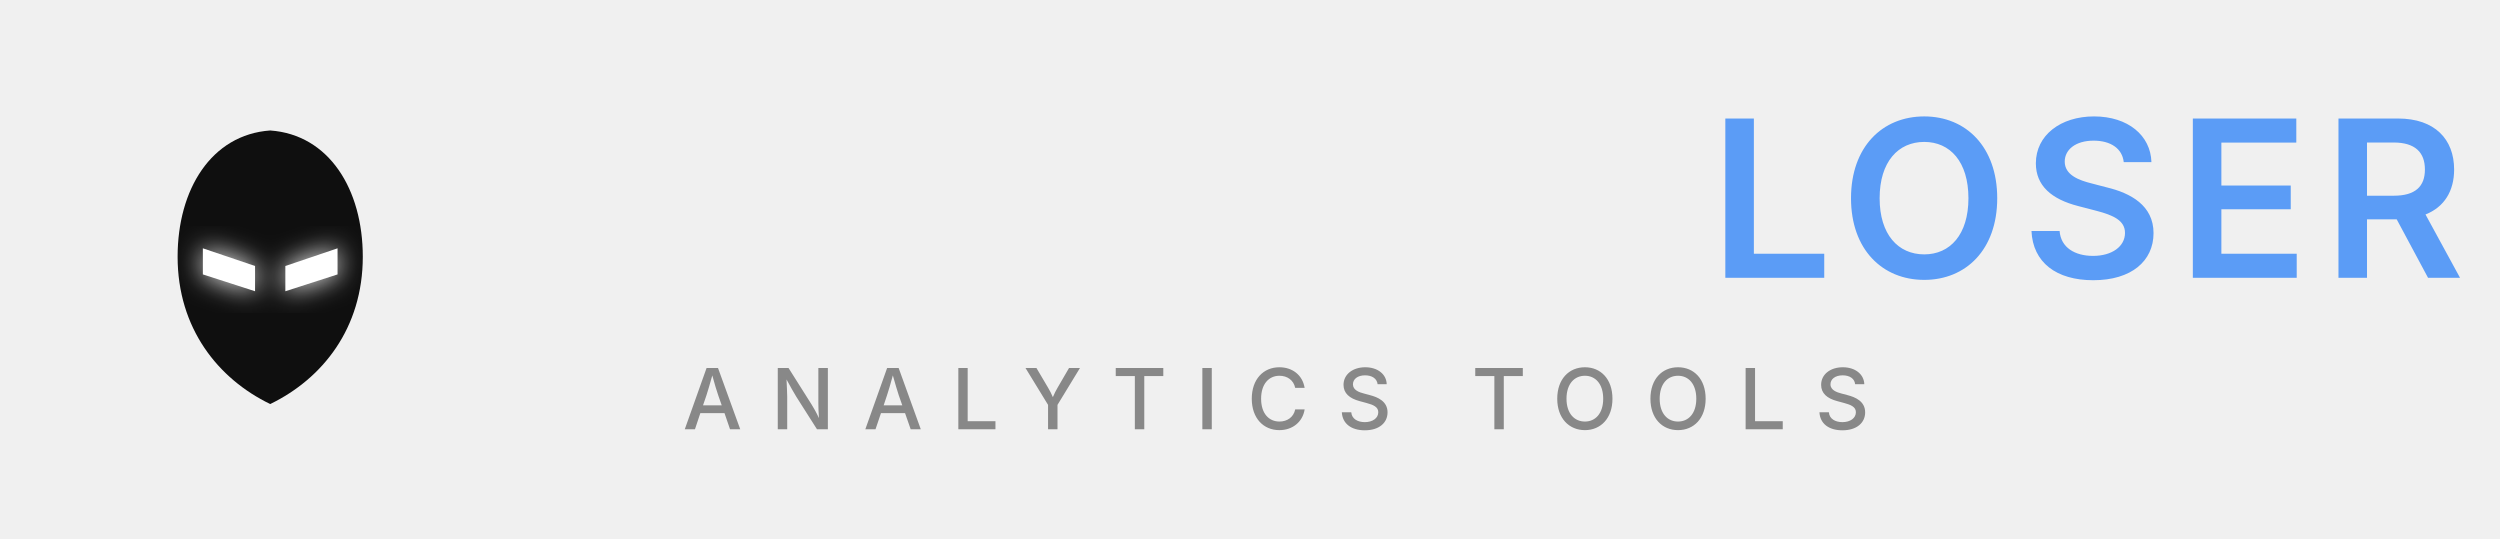
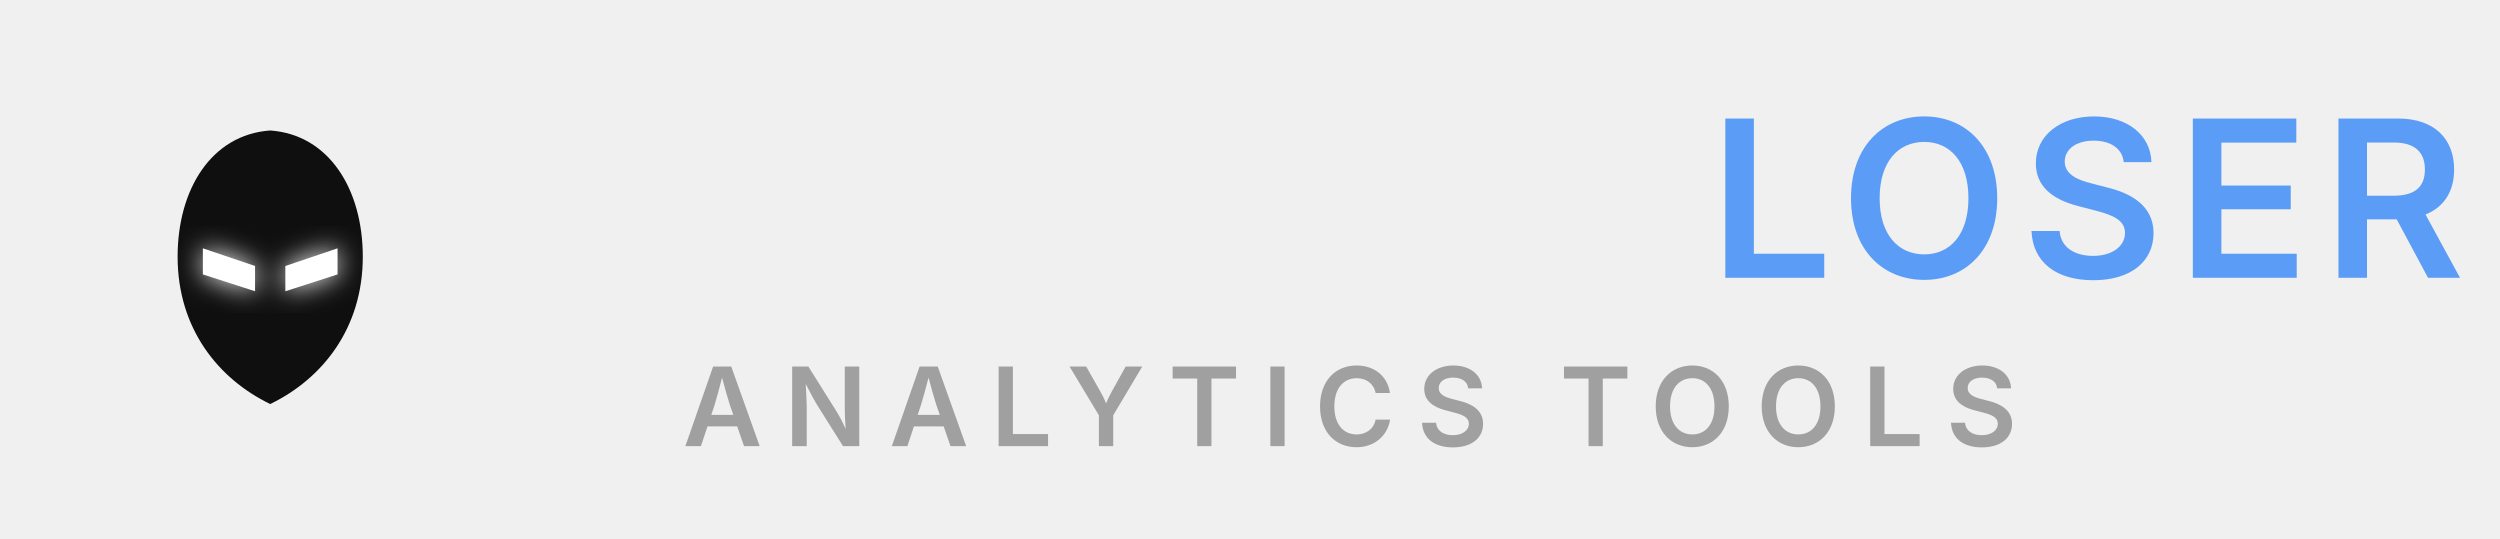
<svg xmlns="http://www.w3.org/2000/svg" viewBox="0 0 296.8 64" width="297" height="64" role="img" aria-label="Crypto Loser Analytics Tools">
  <defs>
    <filter id="clat-gl" x="-50%" y="-50%" width="200%" height="200%">
      <feGaussianBlur stdDeviation="1.6" result="b" />
      <feMerge>
        <feMergeNode in="b" />
        <feMergeNode in="SourceGraphic" />
      </feMerge>
    </filter>
  </defs>
  <path d="M32 3C21.5 6 14 15 13.4 29C13 38.5 11.6 44.5 7.6 49.5C5.4 52.3 4 56 4 60H60C60 56 58.6 52.3 56.4 49.5C52.4 44.5 51 38.5 50.6 29C50 15 42.5 6 32 3Z" fill="#f0f0f0" />
  <path d="M32 15.5C25 16 21 22.5 21 30.5C21 39 25.8 45 32 48C38.2 45 43 39 43 30.5C43 22.5 39 16 32 15.5Z" fill="#0f0f0f" />
  <path d="M24 29.5L30.2 31.6V34.6L24 32.6Z M40 29.5L33.8 31.6V34.6L40 32.6Z" fill="#ffffff" filter="url(#clat-gl)" />
  <g transform="translate(80 33)">
    <path d="M9.97 0.25C14.43 0.25 17.43 -2.68 17.95 -6.3H14.52C14.09 -4.06 12.26 -2.78 10 -2.78C6.93 -2.78 4.71 -5.1 4.71 -9.45C4.71 -13.74 6.92 -16.14 10.02 -16.14C12.28 -16.14 14.1 -14.85 14.52 -12.62H17.94C17.34 -16.76 14.12 -19.17 9.97 -19.17C5.03 -19.17 1.31 -15.56 1.31 -9.45C1.31 -3.35 4.99 0.25 9.97 0.25ZM22.62 0H26.01V-6.94H29.54L33.26 0H37.06L32.96 -7.52C35.19 -8.4 36.36 -10.3 36.36 -12.86C36.36 -16.47 34.05 -18.92 29.69 -18.92H22.62ZM26.01 -9.75V-16.07H29.17C31.75 -16.07 32.89 -14.88 32.89 -12.86C32.89 -10.85 31.75 -9.75 29.2 -9.75ZM46.14 0H49.53V-7.33L56.44 -18.92H52.5L49.19 -12.95C48.7 -12.05 48.28 -11.24 47.86 -10.16C47.44 -11.21 47.02 -12.02 46.5 -12.95L43.12 -18.92H39.16L46.14 -7.33ZM60.54 0H63.93V-6.4H67.56C71.93 -6.4 74.28 -9.03 74.28 -12.66C74.28 -16.26 71.97 -18.92 67.61 -18.92H60.54ZM63.93 -9.19V-16.07H67.09C69.68 -16.07 70.81 -14.68 70.81 -12.66C70.81 -10.64 69.68 -9.19 67.12 -9.19ZM78.02 -16.06H83.86V0H87.25V-16.06H93.08V-18.92H78.02ZM104.88 0.25C109.83 0.25 113.55 -3.34 113.55 -9.45C113.55 -15.56 109.83 -19.17 104.88 -19.17C99.92 -19.17 96.18 -15.56 96.18 -9.45C96.18 -3.35 99.92 0.25 104.88 0.25ZM104.88 -2.78C101.78 -2.78 99.59 -5.14 99.59 -9.45C99.59 -13.77 101.78 -16.14 104.88 -16.14C107.95 -16.14 110.14 -13.79 110.14 -9.45C110.14 -5.13 107.95 -2.78 104.88 -2.78Z" fill="#f0f0f0" />
    <path transform="translate(122.97 0)" d="M1.9 0H13.65V-2.86H5.29V-18.92H1.9ZM25.53 0.25C30.48 0.25 34.2 -3.34 34.2 -9.45C34.2 -15.56 30.48 -19.17 25.53 -19.17C20.56 -19.17 16.83 -15.56 16.83 -9.45C16.83 -3.35 20.56 0.25 25.53 0.25ZM25.53 -2.78C22.43 -2.78 20.23 -5.14 20.23 -9.45C20.23 -13.77 22.43 -16.14 25.53 -16.14C28.6 -16.14 30.78 -13.79 30.78 -9.45C30.78 -5.13 28.6 -2.78 25.53 -2.78ZM45.61 0.29C50.13 0.29 52.77 -1.98 52.77 -5.31C52.77 -8.61 50.02 -10.07 47.21 -10.74L45.45 -11.2C43.91 -11.58 42.22 -12.21 42.22 -13.8C42.22 -15.23 43.52 -16.29 45.65 -16.29C47.69 -16.29 49.06 -15.35 49.23 -13.74H52.52C52.43 -16.9 49.74 -19.17 45.7 -19.17C41.74 -19.17 38.79 -16.94 38.79 -13.6C38.79 -10.93 40.66 -9.33 43.82 -8.52L45.97 -7.96C48.01 -7.43 49.38 -6.8 49.38 -5.33C49.38 -3.71 47.82 -2.6 45.59 -2.6C43.45 -2.6 41.76 -3.57 41.61 -5.56H38.27C38.43 -1.83 41.21 0.29 45.61 0.29ZM57.44 0H69.78V-2.86H60.83V-8.14H69.07V-10.96H60.83V-16.06H69.73V-18.92H57.44ZM74.74 0H78.13V-6.94H81.66L85.38 0H89.18L85.08 -7.52C87.31 -8.4 88.48 -10.3 88.48 -12.86C88.48 -16.47 86.17 -18.92 81.82 -18.92H74.74ZM78.13 -9.75V-16.07H81.29C83.87 -16.07 85.01 -14.88 85.01 -12.86C85.01 -10.85 83.87 -9.75 81.32 -9.75Z" fill="#5b9cf6" />
  </g>
-   <g transform="translate(81 51)">
-     <path d="M0.25 0H1.46L2.1 -1.92H4.97L5.63 0H6.84L4.2 -7.28H2.84ZM2.42 -2.85 2.83 -4.05C3.01 -4.6 3.23 -5.36 3.52 -6.4C3.8 -5.37 4.02 -4.63 4.22 -4.05L4.64 -2.85ZM11.3 0H12.42V-3.88C12.42 -4.26 12.38 -5.01 12.34 -5.92C12.87 -4.95 13.15 -4.44 13.5 -3.87L15.96 0H17.25V-7.28H16.12V-3.13C16.12 -2.71 16.14 -2.04 16.19 -1.33C15.87 -2.03 15.54 -2.58 15.32 -2.94L12.58 -7.28H11.3ZM21.7 0H22.91L23.56 -1.92H26.42L27.09 0H28.29L25.66 -7.28H24.29ZM23.88 -2.85 24.28 -4.05C24.46 -4.6 24.69 -5.36 24.97 -6.4C25.26 -5.37 25.48 -4.63 25.67 -4.05L26.09 -2.85ZM32.75 0H37.16V-0.96H33.86V-7.28H32.75ZM43.41 0H44.53V-2.9L47.2 -7.28H45.9L44.55 -4.96C44.34 -4.59 44.16 -4.26 43.98 -3.82C43.8 -4.25 43.62 -4.58 43.4 -4.96L42.03 -7.28H40.73L43.41 -2.9ZM51.45 -6.32H53.72V0H54.84V-6.32H57.1V-7.28H51.45ZM62.86 -7.28H61.74V0H62.86ZM70.89 0.1C72.5 0.1 73.67 -0.92 73.89 -2.36H72.77C72.58 -1.43 71.81 -0.92 70.9 -0.92C69.65 -0.92 68.72 -1.87 68.72 -3.63C68.72 -5.39 69.65 -6.36 70.9 -6.36C71.81 -6.36 72.58 -5.85 72.77 -4.92H73.89C73.64 -6.46 72.42 -7.37 70.89 -7.37C69.01 -7.37 67.61 -5.97 67.61 -3.63C67.61 -1.31 69 0.1 70.89 0.1ZM81.04 0.12C82.75 0.12 83.74 -0.78 83.74 -2.01C83.74 -3.33 82.57 -3.82 81.64 -4.06L80.94 -4.25C80.38 -4.39 79.63 -4.65 79.63 -5.34C79.63 -5.96 80.18 -6.41 81.07 -6.41C81.89 -6.41 82.48 -6.03 82.56 -5.36H83.64C83.61 -6.52 82.59 -7.37 81.09 -7.37C79.63 -7.37 78.51 -6.54 78.51 -5.28C78.51 -4.28 79.22 -3.67 80.41 -3.35L81.26 -3.12C82.04 -2.91 82.64 -2.66 82.64 -2.03C82.64 -1.32 81.96 -0.85 81.04 -0.85C80.2 -0.85 79.49 -1.23 79.43 -2.02H78.31C78.38 -0.69 79.41 0.12 81.04 0.12ZM94.16 -6.32H96.43V0H97.55V-6.32H99.81V-7.28H94.16ZM107.19 0.1C109.07 0.1 110.46 -1.31 110.46 -3.63C110.46 -5.97 109.07 -7.37 107.19 -7.37C105.3 -7.37 103.9 -5.97 103.9 -3.63C103.9 -1.31 105.3 0.1 107.19 0.1ZM107.19 -0.92C105.94 -0.92 105 -1.88 105 -3.63C105 -5.4 105.94 -6.36 107.19 -6.36C108.43 -6.36 109.36 -5.4 109.36 -3.63C109.36 -1.88 108.43 -0.92 107.19 -0.92ZM118.25 0.1C120.14 0.1 121.53 -1.31 121.53 -3.63C121.53 -5.97 120.14 -7.37 118.25 -7.37C116.36 -7.37 114.97 -5.97 114.97 -3.63C114.97 -1.31 116.36 0.1 118.25 0.1ZM118.25 -0.92C117 -0.92 116.07 -1.88 116.07 -3.63C116.07 -5.4 117 -6.36 118.25 -6.36C119.49 -6.36 120.42 -5.4 120.42 -3.63C120.42 -1.88 119.49 -0.92 118.25 -0.92ZM126.28 0H130.69V-0.96H127.4V-7.28H126.28ZM137.78 0.12C139.49 0.12 140.48 -0.78 140.48 -2.01C140.48 -3.33 139.31 -3.82 138.38 -4.06L137.67 -4.25C137.12 -4.39 136.36 -4.65 136.36 -5.34C136.36 -5.96 136.92 -6.41 137.81 -6.41C138.63 -6.41 139.22 -6.03 139.29 -5.36H140.38C140.34 -6.52 139.32 -7.37 137.83 -7.37C136.36 -7.37 135.25 -6.54 135.25 -5.28C135.25 -4.28 135.95 -3.67 137.15 -3.35L138 -3.12C138.78 -2.91 139.38 -2.66 139.38 -2.03C139.38 -1.32 138.7 -0.85 137.78 -0.85C136.94 -0.85 136.23 -1.23 136.17 -2.02H135.05C135.12 -0.69 136.14 0.12 137.78 0.12Z" fill="#888888" />
+   <g transform="translate(81 53)">
+     <path d="M0.32 0H2.17L2.95 -2.34H6.48L7.29 0H9.15L5.77 -9.46H3.62ZM3.4 -3.71 3.8 -4.91C4.06 -5.76 4.34 -6.82 4.68 -8.14C5.03 -6.83 5.33 -5.78 5.6 -4.91L6.02 -3.71ZM13.01 0H14.74V-4.7C14.74 -5.22 14.68 -6.22 14.62 -7.39C15.25 -6.16 15.61 -5.48 16.1 -4.69L19.05 0H20.98V-9.46H19.26V-4.49C19.26 -3.92 19.29 -2.96 19.36 -2.04C18.95 -2.99 18.53 -3.71 18.2 -4.25L14.93 -9.46H13.01ZM24.85 0H26.7L27.47 -2.34H31.01L31.82 0H33.68L30.3 -9.46H28.15ZM27.92 -3.71 28.32 -4.91C28.58 -5.76 28.87 -6.82 29.21 -8.14C29.56 -6.83 29.85 -5.78 30.13 -4.91L30.55 -3.71ZM37.54 0H43.41V-1.43H39.23V-9.46H37.54ZM49.45 0H51.15V-3.66L54.6 -9.46H52.63L50.97 -6.47C50.73 -6.02 50.52 -5.62 50.31 -5.08C50.1 -5.6 49.89 -6.01 49.63 -6.47L47.94 -9.46H45.96L49.45 -3.66ZM58.21 -8.03H61.13V0H62.82V-8.03H65.74V-9.46H58.21ZM71.51 -9.46H69.82V0H71.51ZM80.05 0.13C82.28 0.13 83.78 -1.34 84.04 -3.15H82.32C82.11 -2.03 81.19 -1.39 80.06 -1.39C78.53 -1.39 77.42 -2.55 77.42 -4.72C77.42 -6.87 78.52 -8.07 80.07 -8.07C81.2 -8.07 82.11 -7.43 82.32 -6.31H84.03C83.73 -8.38 82.12 -9.58 80.05 -9.58C77.58 -9.58 75.72 -7.78 75.72 -4.72C75.72 -1.68 77.56 0.13 80.05 0.13ZM91.51 0.15C93.77 0.15 95.09 -0.99 95.09 -2.65C95.09 -4.3 93.72 -5.03 92.31 -5.37L91.43 -5.6C90.66 -5.79 89.82 -6.11 89.82 -6.9C89.82 -7.62 90.47 -8.14 91.53 -8.14C92.55 -8.14 93.24 -7.67 93.32 -6.87H94.97C94.92 -8.45 93.58 -9.58 91.56 -9.58C89.58 -9.58 88.1 -8.47 88.1 -6.8C88.1 -5.47 89.04 -4.67 90.62 -4.26L91.69 -3.98C92.71 -3.71 93.4 -3.4 93.4 -2.67C93.4 -1.85 92.62 -1.3 91.5 -1.3C90.43 -1.3 89.59 -1.78 89.51 -2.78H87.84C87.92 -0.91 89.31 0.15 91.51 0.15ZM104.7 -8.03H107.62V0H109.31V-8.03H112.23V-9.46H104.7ZM119.95 0.13C122.42 0.13 124.28 -1.67 124.28 -4.72C124.28 -7.78 122.42 -9.58 119.95 -9.58C117.47 -9.58 115.6 -7.78 115.6 -4.72C115.6 -1.68 117.47 0.13 119.95 0.13ZM119.95 -1.39C118.4 -1.39 117.3 -2.57 117.3 -4.72C117.3 -6.89 118.4 -8.07 119.95 -8.07C121.49 -8.07 122.58 -6.89 122.58 -4.72C122.58 -2.56 121.49 -1.39 119.95 -1.39ZM132.54 0.13C135.02 0.13 136.88 -1.67 136.88 -4.72C136.88 -7.78 135.02 -9.58 132.54 -9.58C130.06 -9.58 128.19 -7.78 128.19 -4.72C128.19 -1.68 130.06 0.13 132.54 0.13ZM132.54 -1.39C130.99 -1.39 129.89 -2.57 129.89 -4.72C129.89 -6.89 130.99 -8.07 132.54 -8.07C134.08 -8.07 135.17 -6.89 135.17 -4.72C135.17 -2.56 134.08 -1.39 132.54 -1.39ZM141.08 0H146.95V-1.43H142.78V-9.46H141.08ZM154.35 0.15C156.61 0.15 157.93 -0.99 157.93 -2.65C157.93 -4.3 156.55 -5.03 155.15 -5.37L154.27 -5.6C153.5 -5.79 152.66 -6.11 152.66 -6.9C152.66 -7.62 153.3 -8.14 154.37 -8.14C155.39 -8.14 156.08 -7.67 156.16 -6.87H157.81C157.76 -8.45 156.42 -9.58 154.4 -9.58C152.42 -9.58 150.94 -8.47 150.94 -6.8C150.94 -5.47 151.88 -4.67 153.46 -4.26L154.53 -3.98C155.55 -3.71 156.24 -3.4 156.24 -2.67C156.24 -1.85 155.46 -1.3 154.34 -1.3C153.27 -1.3 152.43 -1.78 152.35 -2.78H150.68C150.76 -0.91 152.15 0.15 154.35 0.15Z" fill="#a0a0a0" />
  </g>
</svg>
